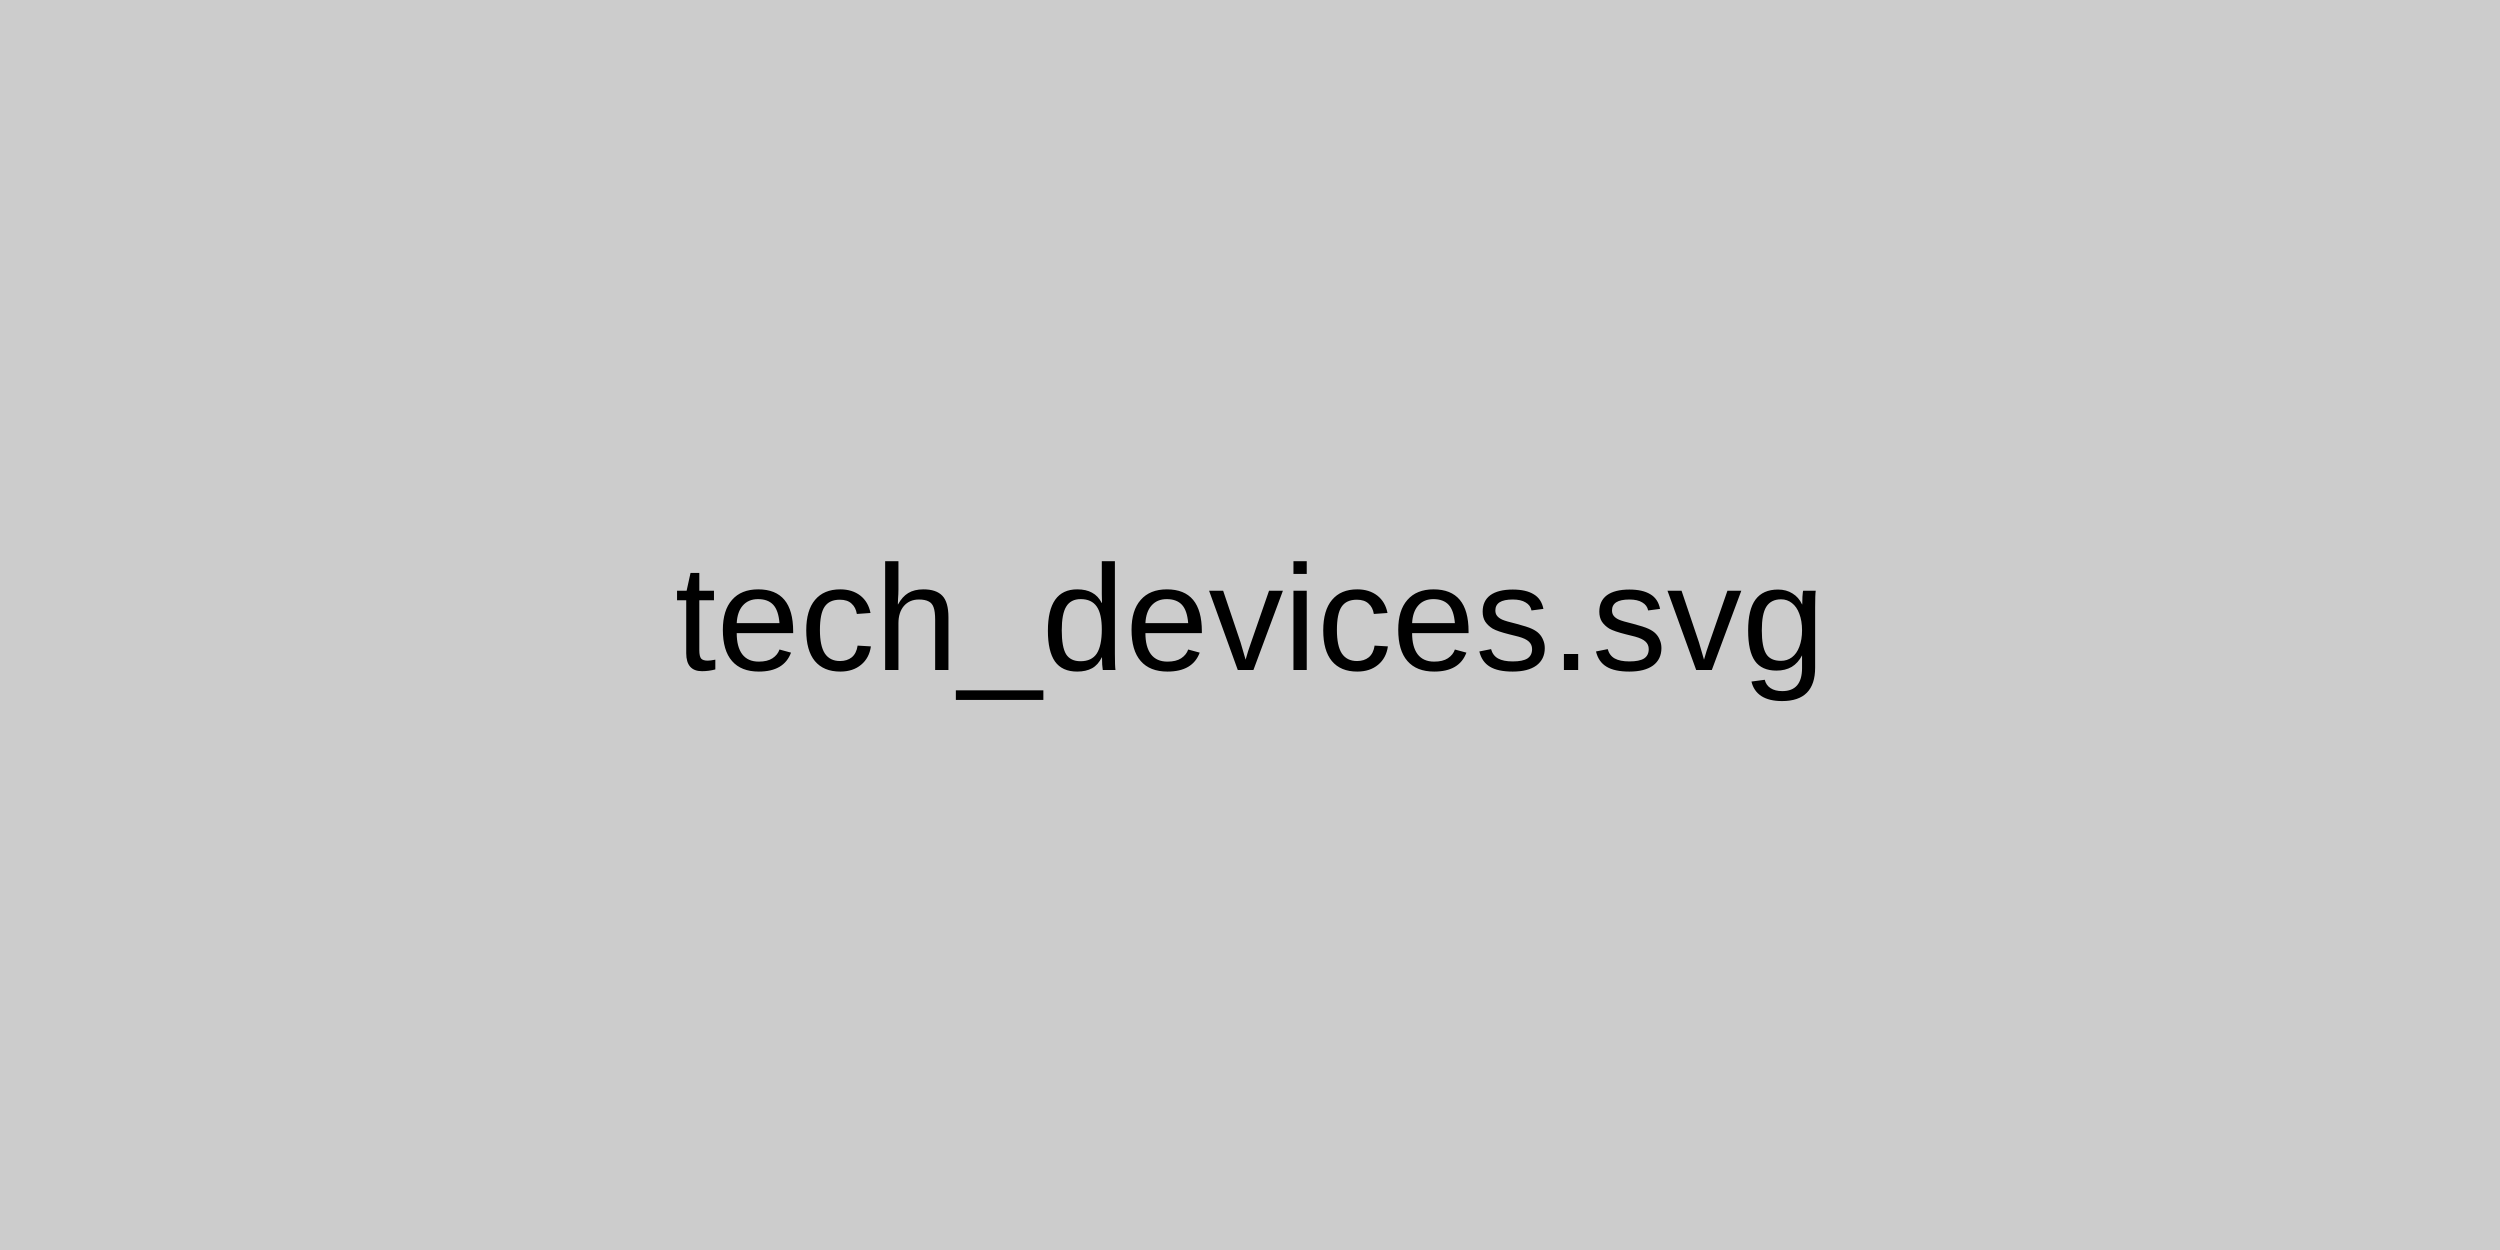
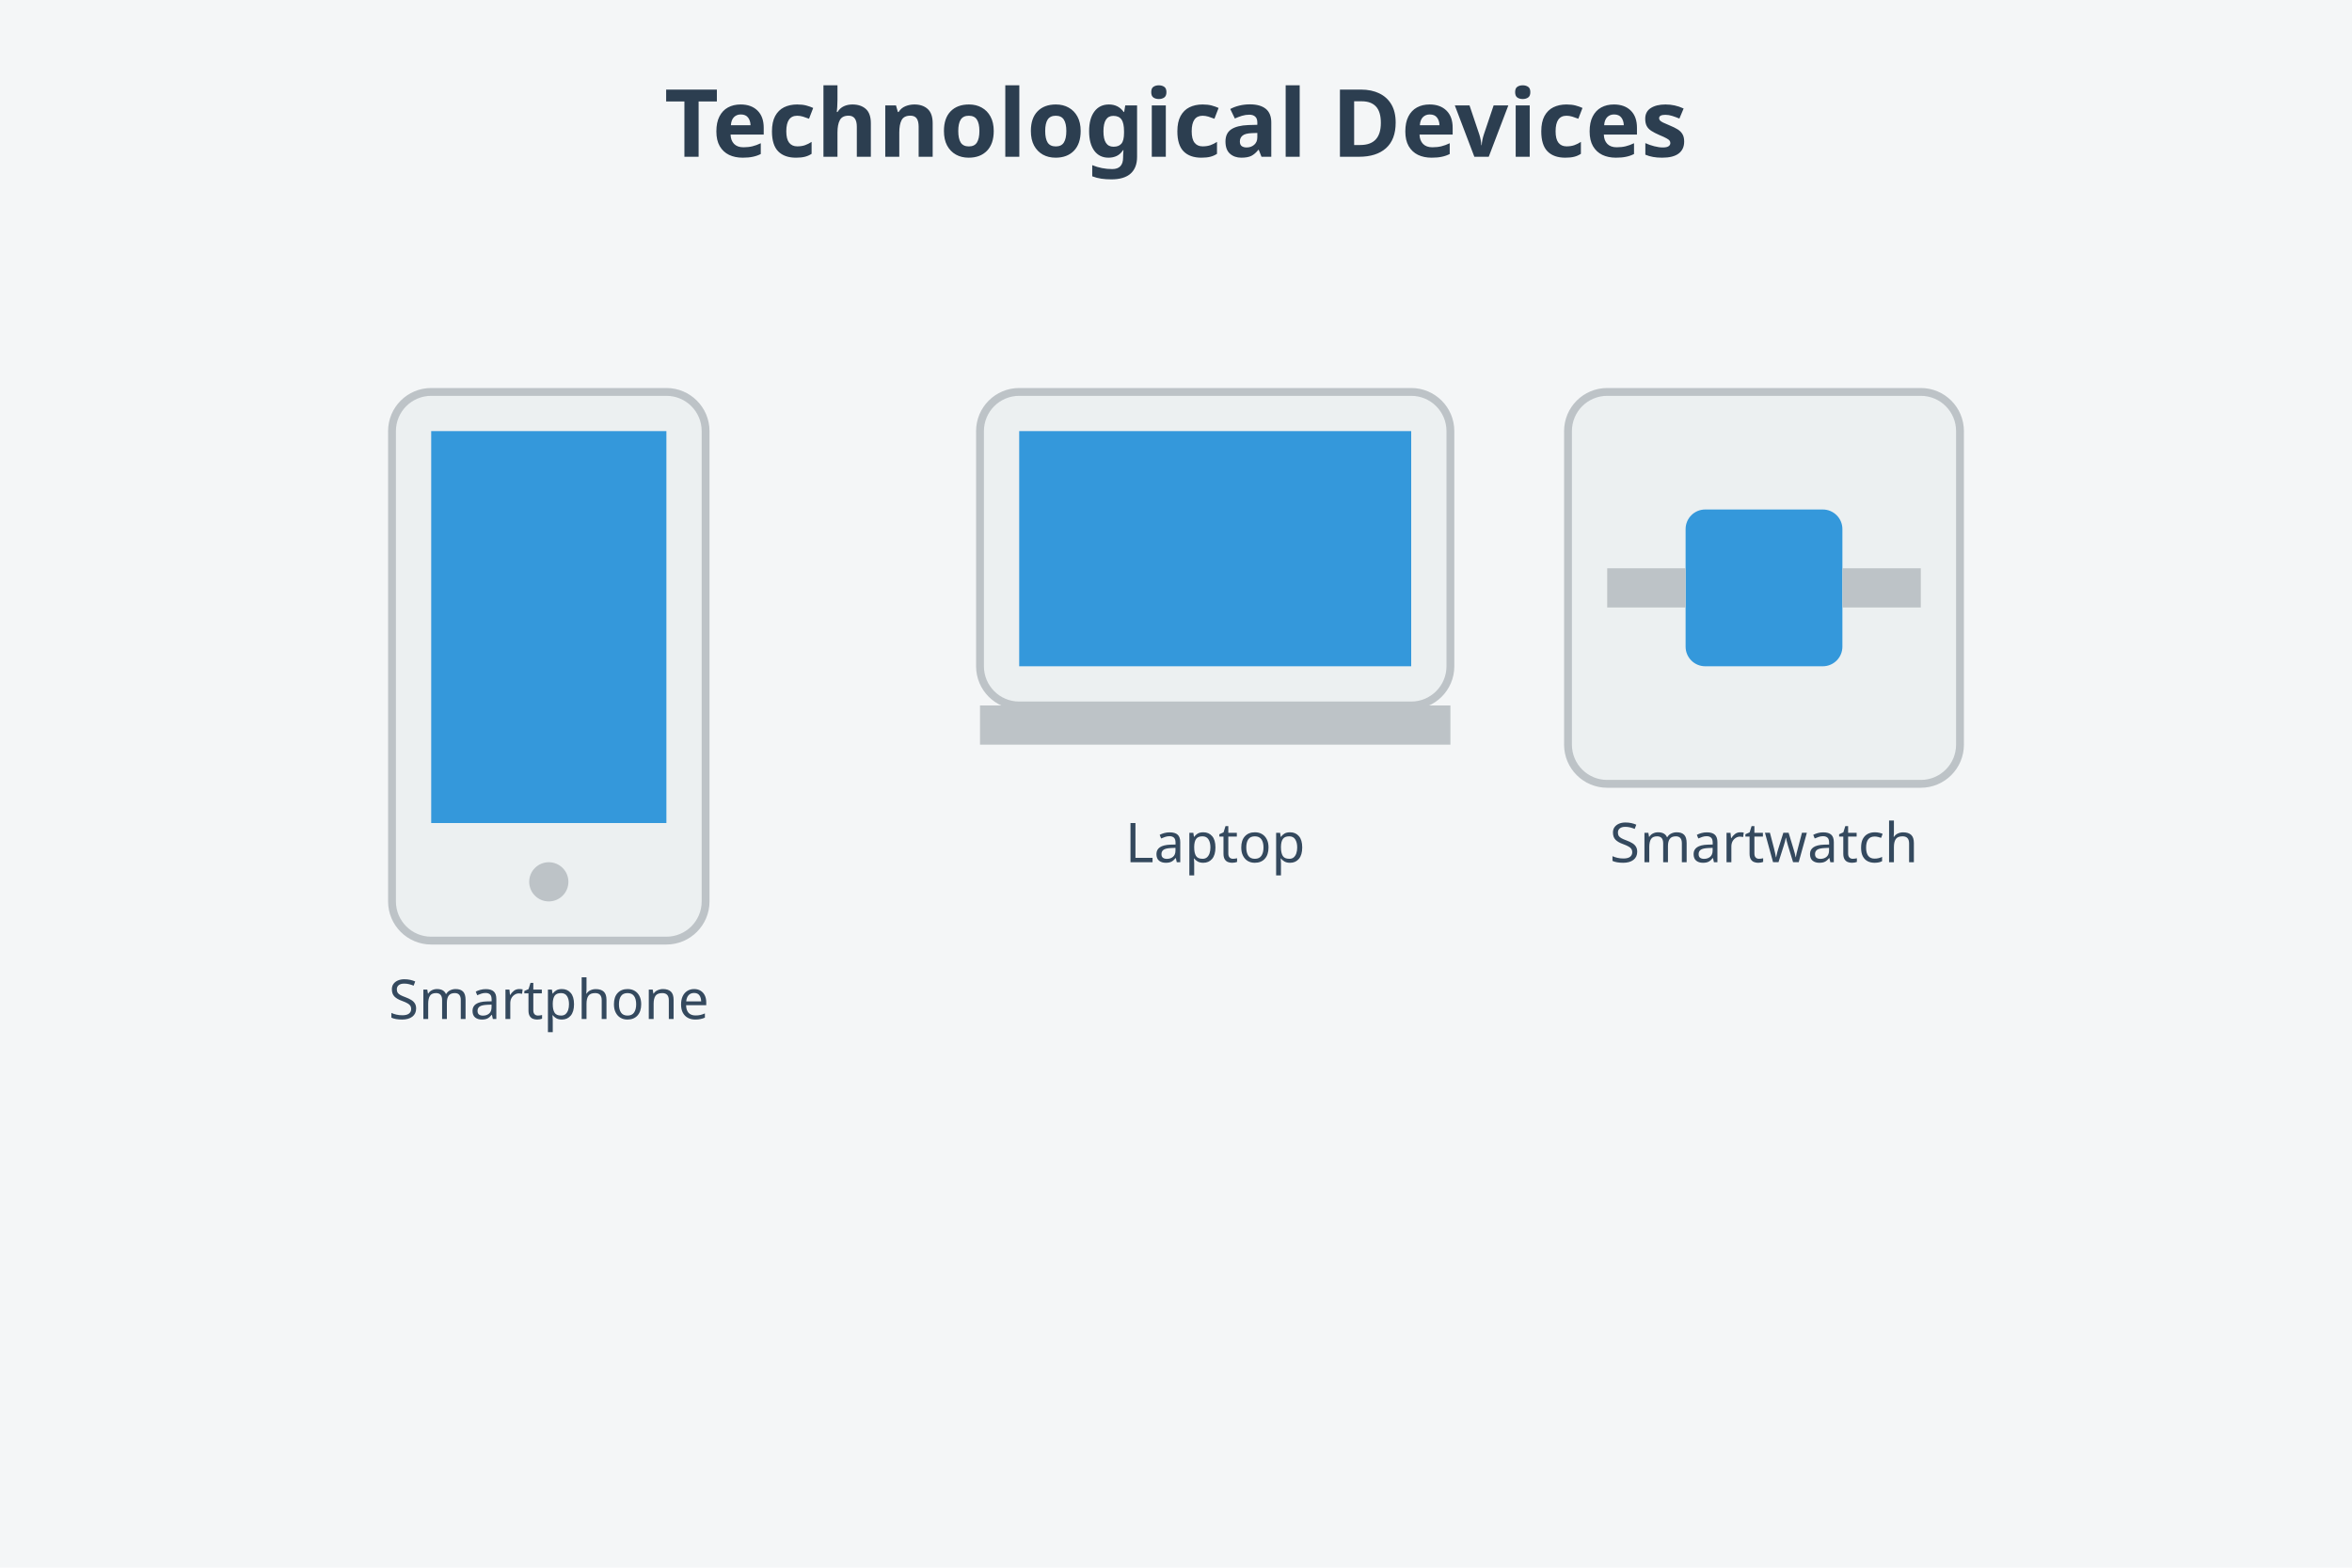
- <svg xmlns="http://www.w3.org/2000/svg" width="200" height="100">
-   <rect width="100%" height="100%" fill="#cccccc" />
-   <text x="50%" y="50%" font-family="Arial" font-size="12" fill="black" text-anchor="middle" dy=".3em">tech_devices.svg</text>
+ <svg xmlns="http://www.w3.org/2000/svg" width="600" height="400" viewBox="0 0 600 400" font-family="sans-serif">
+   <defs>
+     <style>
+             .title { font-size: 24px; font-weight: bold; text-anchor: middle; fill: #2c3e50; }
+             .icon-bg { fill: #ecf0f1; stroke: #bdc3c7; stroke-width: 2; rx: 10; }
+             .icon { fill: #3498db; }
+             .text-label { font-size: 14px; text-anchor: middle; fill: #34495e; }
+         </style>
+   </defs>
+   <rect width="600" height="400" fill="#f4f6f7" />
+   <text x="300" y="40" class="title">Technological Devices</text>
+   <g transform="translate(100, 100)">
+     <rect x="0" y="0" width="80" height="140" class="icon-bg" />
+     <rect x="10" y="10" width="60" height="100" fill="#3498db" />
+     <circle cx="40" cy="125" r="5" fill="#bdc3c7" />
+     <text x="40" y="160" class="text-label">Smartphone</text>
+   </g>
+   <g transform="translate(250, 100)">
+     <rect x="0" y="0" width="120" height="80" class="icon-bg" />
+     <rect x="10" y="10" width="100" height="60" fill="#3498db" />
+     <rect x="0" y="80" width="120" height="10" fill="#bdc3c7" />
+     <text x="60" y="120" class="text-label">Laptop</text>
+   </g>
+   <g transform="translate(400, 100)">
+     <rect x="0" y="0" width="100" height="100" class="icon-bg" />
+     <rect x="30" y="30" width="40" height="40" fill="#3498db" rx="5" />
+     <rect x="10" y="45" width="20" height="10" fill="#bdc3c7" />
+     <rect x="70" y="45" width="20" height="10" fill="#bdc3c7" />
+     <text x="50" y="120" class="text-label">Smartwatch</text>
+   </g>
</svg>
